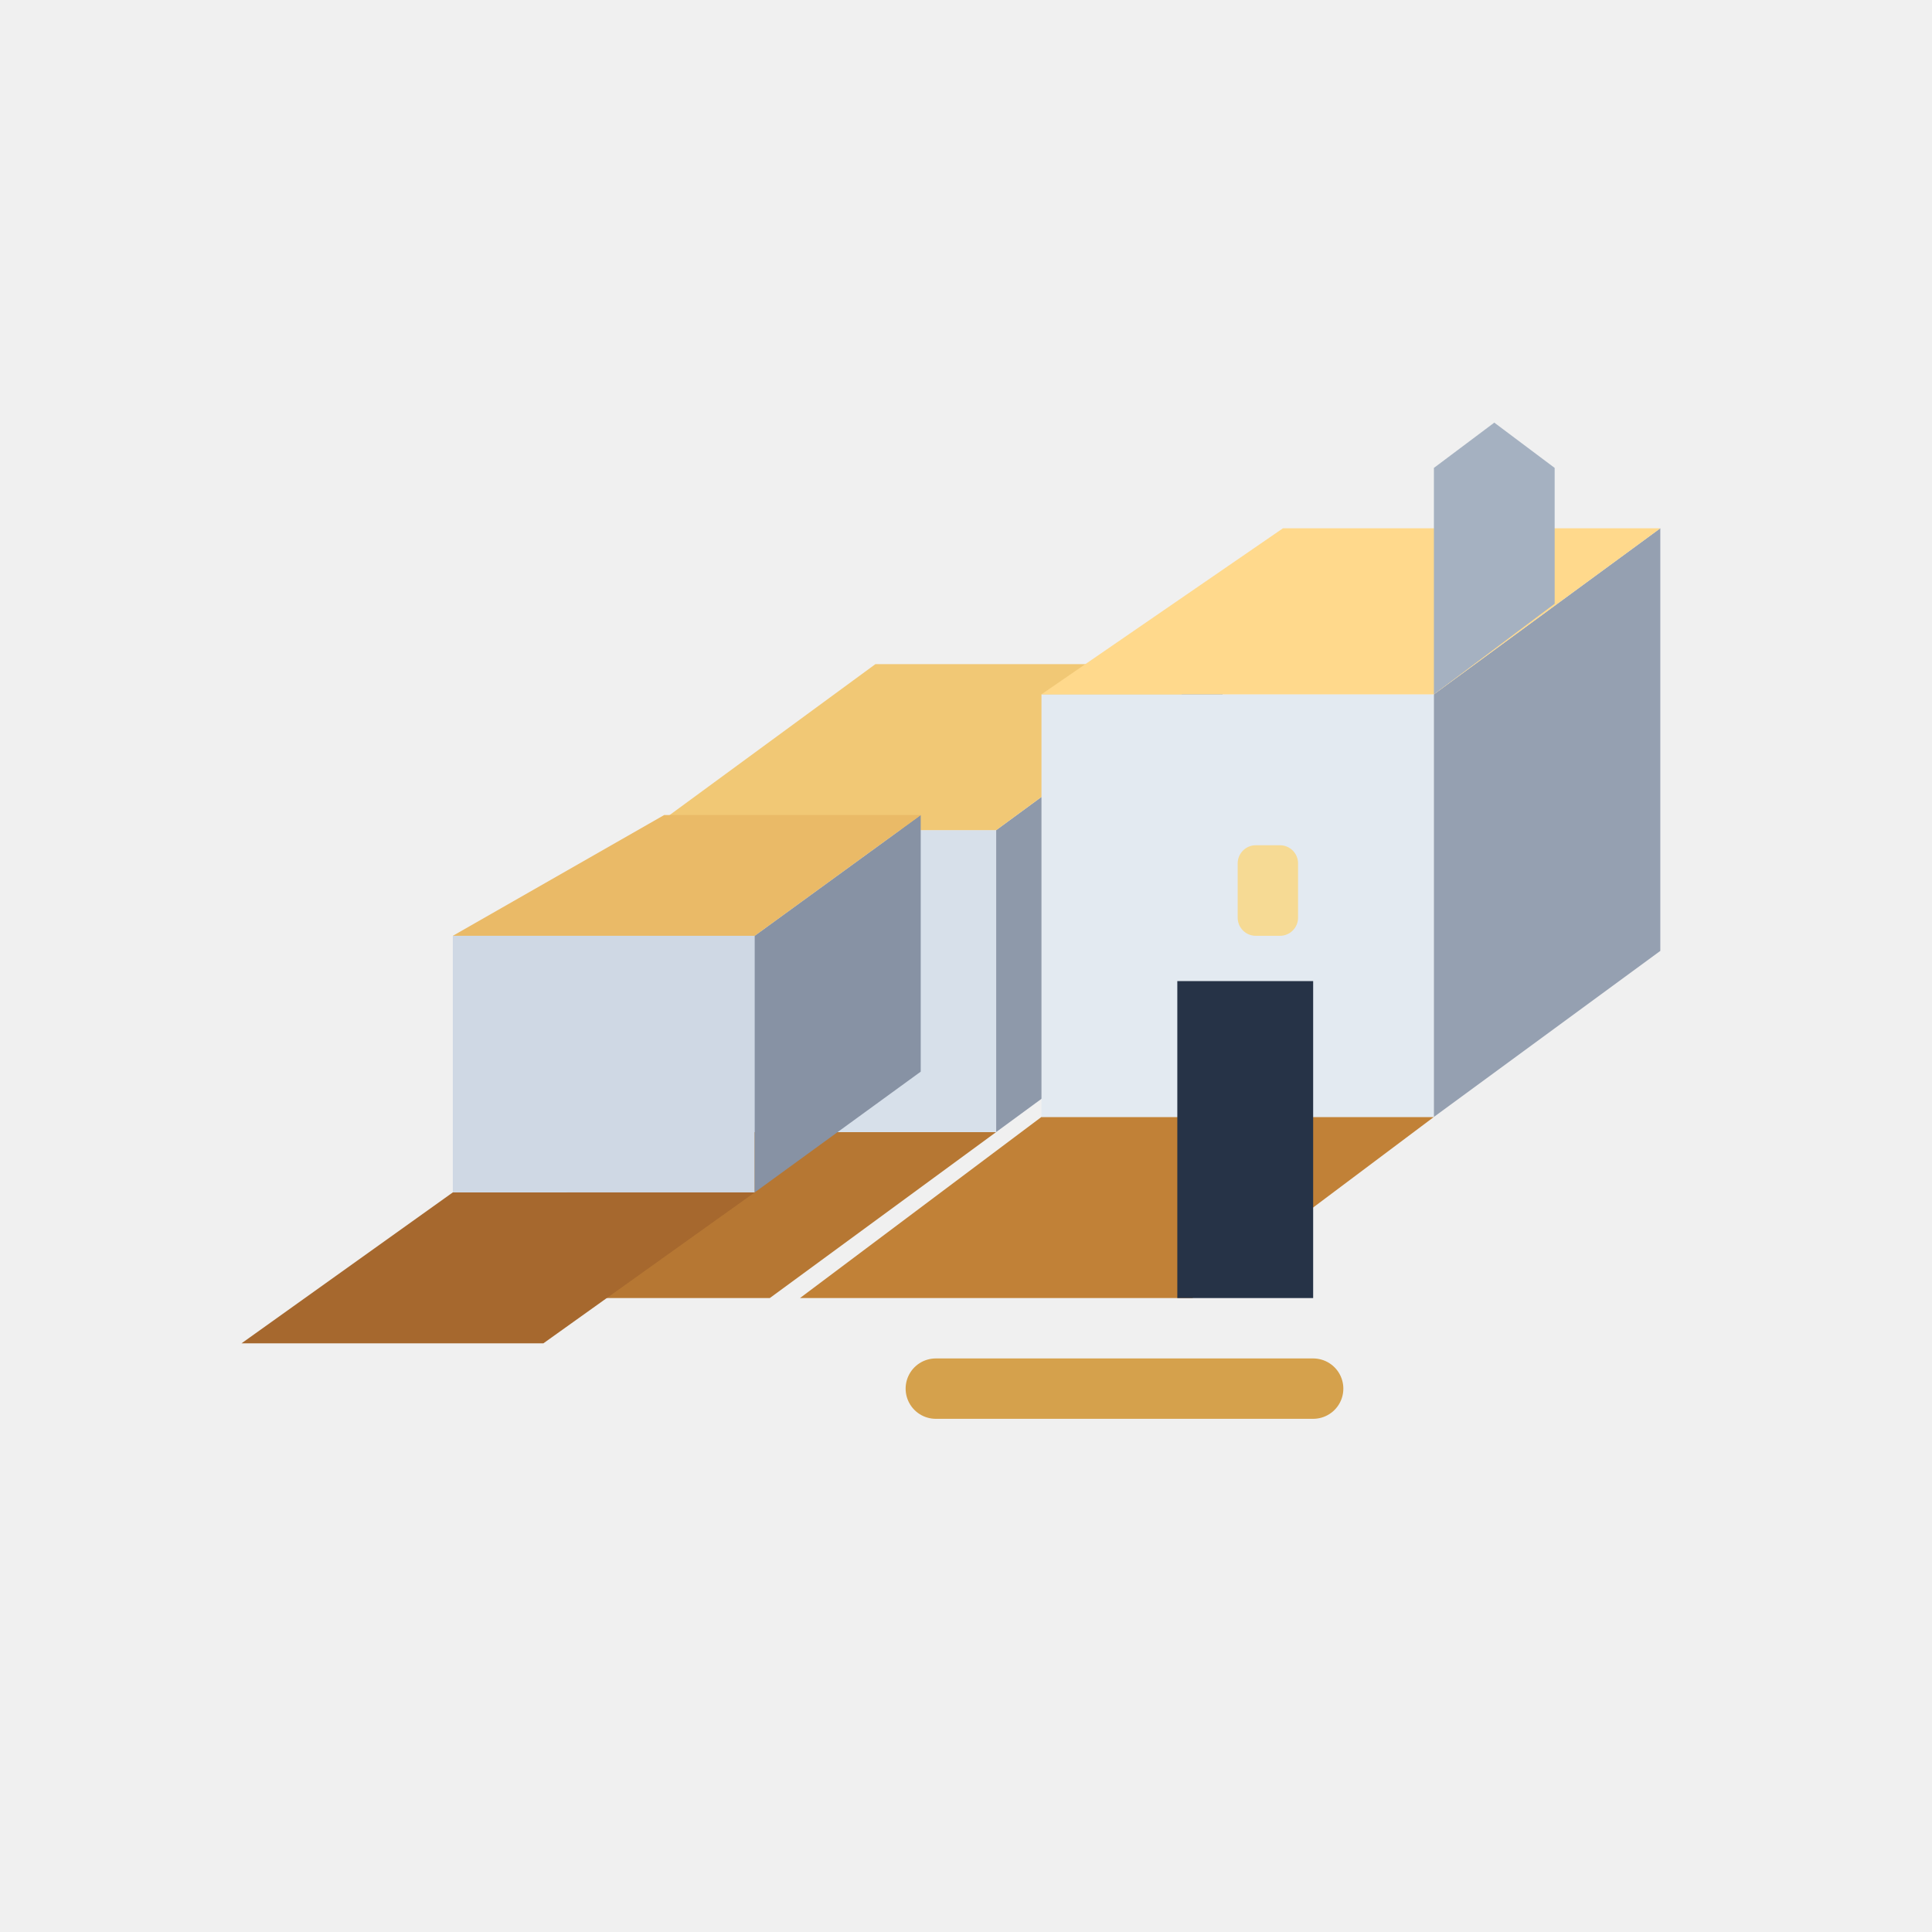
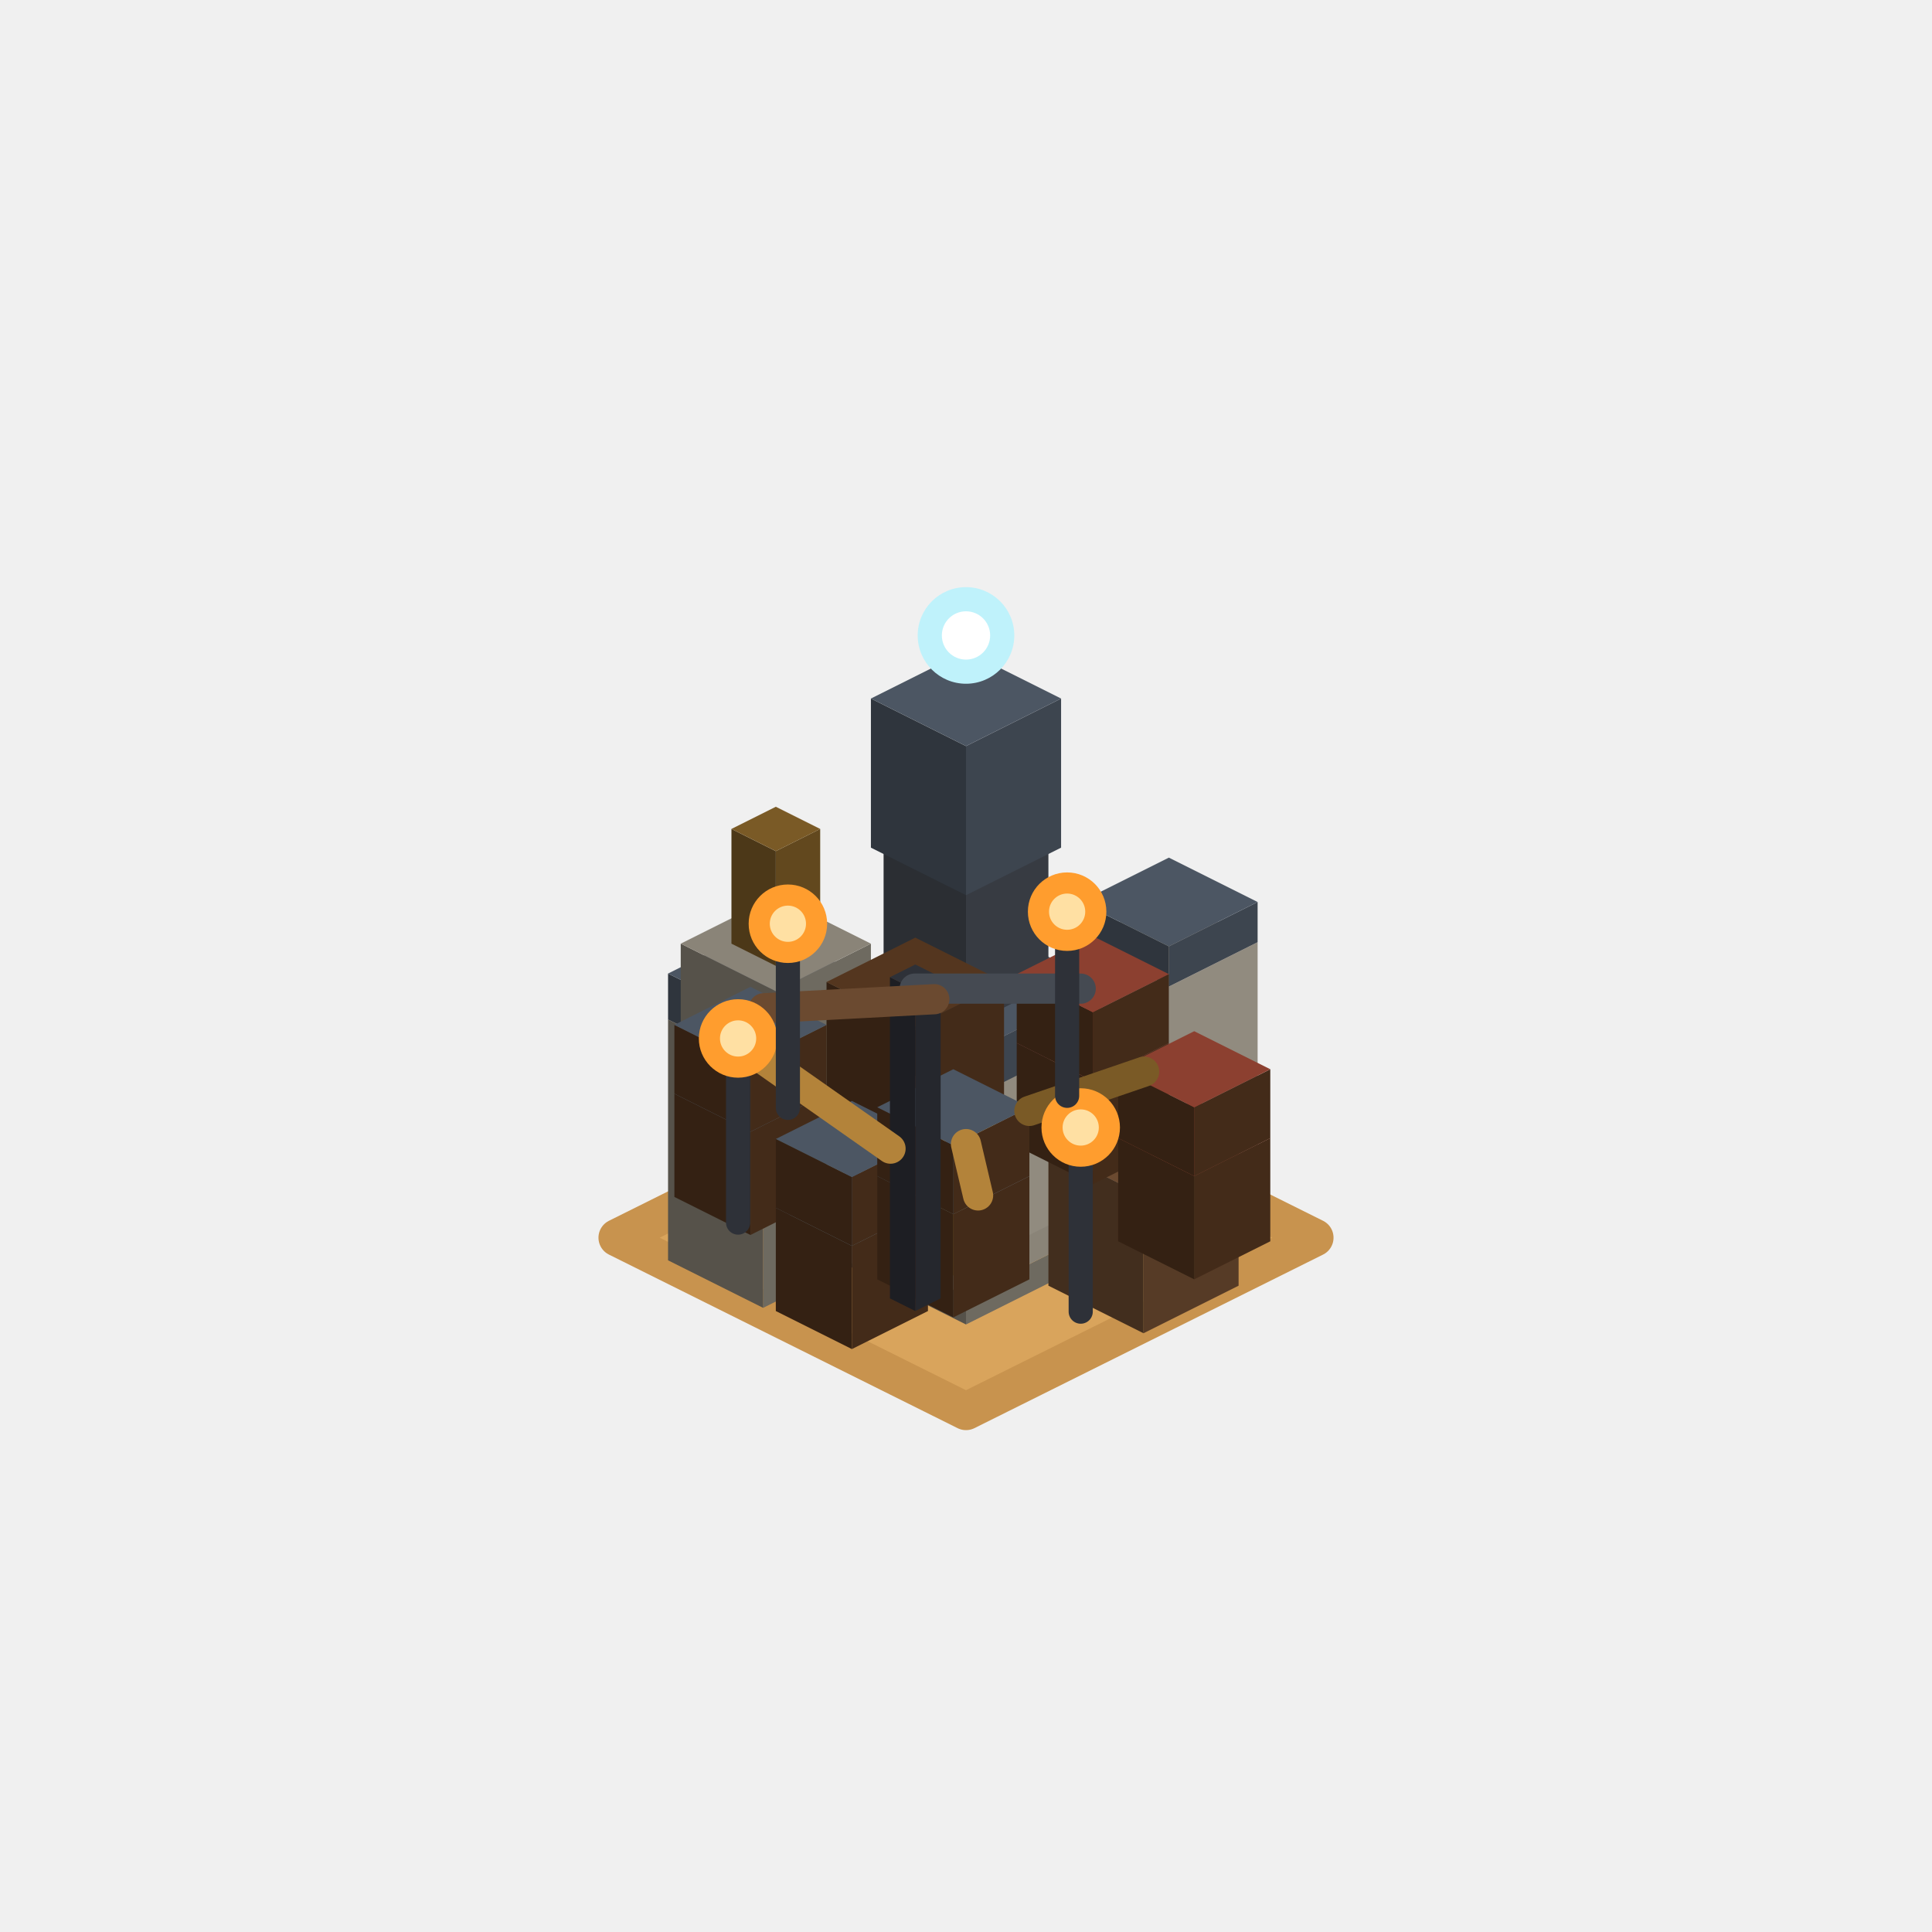
<svg xmlns="http://www.w3.org/2000/svg" width="128" height="128" viewBox="0 0 128 128" fill="none">
  <g>
-     <path d="M28 86L43 75L66 75L51 86H28Z" fill="#B67733" />
-     <path d="M43 75L43 55L66 55L66 75H43Z" fill="#D7E0EA" />
-     <path d="M66 75L81 64L81 44L66 55V75Z" fill="#8E99AA" />
-     <path d="M43 55L58 44L81 44L66 55H43Z" fill="#F1C875" />
-     <path d="M53 86L69 74L95 74L79 86H53Z" fill="#C18137" />
-     <path d="M69 74L69 46L95 46L95 74H69Z" fill="#E3EAF1" />
-     <path d="M95 74L110 63L110 35L95 46V74Z" fill="#95A0B1" />
-     <path d="M69 46L85 35L110 35L95 46H69Z" fill="#FFD98C" />
-     <path d="M78 86L78 65L87 65L87 86H78Z" fill="#263347" />
-     <rect x="82" y="56" width="4" height="6" rx="1.2" fill="#F6DA94" />
-     <path d="M16 89L30 79L50 79L36 89H16Z" fill="#A6682E" />
-     <path d="M30 79L30 62L50 62L50 79H30Z" fill="#CFD8E4" />
-     <path d="M50 79L61 71L61 54L50 62V79Z" fill="#8792A4" />
-     <path d="M30 62L44 54L61 54L50 62H30Z" fill="#EABA67" />
-     <path d="M95 46V31L99 28L103 31V40L95 46Z" fill="#A5B1C1" />
-     <path d="M62 92L87 92" stroke="#D5A14C" stroke-width="4" stroke-linecap="round" />
+     <path d="M64.0 70.5 L87.1 82.0 L64.0 93.5 L40.9 82.0 Z" fill="#d9a45c" />
+     <path d="M64.0 70.5 L87.1 82.0 L64.0 93.5 L40.9 82.0 Z" fill="none" stroke="#c8934e" stroke-width="2.5" stroke-linejoin="round" />
+     <path d="M77.02 79.34 L64 85.85 L64 87.75 L77.02 81.24 Z" fill="#6e6a60" />
+     <path d="M64 85.85 L50.98 79.34 L50.98 81.24 L64 87.75 Z" fill="#56524a" />
+     <path d="M64 72.83 L77.02 79.34 L64 85.85 L50.98 79.34 Z" fill="#8a8478" />
+     <path d="M72.4 68.32 L64 72.52 L64 83.92 L72.4 79.72 Z" fill="#918b7f" />
+     <path d="M64 72.52 L55.6 68.32 L55.6 79.72 L64 83.92 Z" fill="#706c63" />
+     <path d="M64 64.12 L72.4 68.32 L64 72.52 L55.6 68.32 Z" fill="#b5ae9f" />
+     <path d="M73.24 65.28 L64 69.9 L64 72.94 L73.24 68.32 Z" fill="#3d454f" />
+     <path d="M64 69.9 L54.76 65.28 L54.76 68.32 L64 72.94 Z" fill="#2f353d" />
+     <path d="M64 60.66 L73.24 65.28 L64 69.9 L54.76 65.28 Z" fill="#4c5663" />
+     <path d="M69.46 56.16 L64 58.89 L64 68.01 L69.46 65.28 Z" fill="#373b42" />
+     <path d="M64 58.89 L58.54 56.16 L58.54 65.28 L64 68.01 Z" fill="#2b2e33" />
+     <path d="M64 53.43 L69.46 56.16 L64 58.89 L58.54 56.16 Z" fill="#454a52" />
+     <path d="M60.0 76.5 L64.0 72.5 L68.0 76.5 L64.0 80.5 Z" fill="#d4a653" />
+     <path d="M60.0 76.5 L64.0 80.5 L64.0 84.5 L60.0 84.5 Z" fill="#836733" />
+     <path d="M70.3 46.28 L64 49.43 L64 59.31 L70.3 56.16 Z" fill="#3d454f" />
+     <path d="M64 49.43 L57.7 46.28 L57.7 56.16 L64 59.31 Z" fill="#2f353d" />
+     <path d="M64 43.13 L70.3 46.28 L64 49.43 L57.7 46.28 Z" fill="#4c5663" />
+     <circle cx="64.0" cy="42.1" r="3.2" fill="#bff2fb" />
+     <circle cx="64.0" cy="42.1" r="1.6" fill="#ffffff" />
+     <path d="M56.86 67.54 L50.56 70.69 L50.56 86.65 L56.86 83.5 Z" fill="#6e6a60" />
+     <path d="M50.56 70.69 L44.26 67.54 L44.26 83.5 L50.56 86.65 Z" fill="#56524a" />
+     <path d="M50.56 64.39 L56.86 67.54 L50.56 70.69 L44.26 67.54 Z" fill="#8a8478" />
+     <path d="M56.86 64.5 L50.56 67.65 L50.56 70.69 L56.86 67.54 Z" fill="#3d454f" />
+     <path d="M50.56 67.65 L44.26 64.5 L44.26 67.54 L50.56 70.69 Z" fill="#2f353d" />
+     <path d="M50.56 61.35 L56.86 64.5 L50.56 67.65 L44.26 64.5 Z" fill="#4c5663" />
+     <path d="M83.32 62.42 L77.44 65.36 L77.44 80.56 L83.32 77.62 Z" fill="#918b7f" />
+     <path d="M77.44 65.36 L71.56 62.42 L71.56 77.62 L77.44 80.56 Z" fill="#706c63" />
+     <path d="M77.44 59.48 L83.32 62.42 L77.44 65.36 L71.56 62.42 Z" fill="#b5ae9f" />
+     <path d="M83.32 59.76 L77.44 62.7 L77.44 65.36 L83.32 62.42 Z" fill="#3d454f" />
+     <path d="M77.44 62.7 L71.56 59.76 L71.56 62.42 L77.44 65.36 Z" fill="#2f353d" />
+     <path d="M77.44 56.82 L83.32 59.76 L77.44 62.7 L71.56 59.76 Z" fill="#4c5663" />
+     <path d="M57.7 62.52 L51.4 65.67 L51.4 77.83 L57.7 74.68 Z" fill="#6e6a60" />
+     <path d="M51.4 65.67 L45.1 62.52 L45.1 74.68 L51.4 77.83 Z" fill="#56524a" />
+     <path d="M51.4 59.37 L57.7 62.52 L51.4 65.67 L45.1 62.52 Z" fill="#8a8478" />
+     <path d="M54.34 54.92 L51.4 56.39 L51.4 63.99 L54.34 62.52 Z" fill="#62481e" />
+     <path d="M51.4 56.39 L48.46 54.92 L48.46 62.52 L51.4 63.99 Z" fill="#4c3818" />
+     <path d="M51.4 53.45 L54.34 54.92 L51.4 56.39 L48.46 54.92 Z" fill="#7a5a26" />
+     <path d="M82.06 76.06 L75.76 79.21 L75.76 88.33 L82.06 85.18 Z" fill="#563b26" />
+     <path d="M75.76 79.21 L69.46 76.06 L69.46 85.18 L75.76 88.33 Z" fill="#422e1e" />
+     <path d="M75.76 72.91 L82.06 76.06 L75.76 79.21 L69.46 76.06 Z" fill="#6b4a30" />
+     <path d="M66.52 65.06 L60.64 68 L60.64 76.36 L66.52 73.42 Z" fill="#432b19" />
+     <path d="M60.64 68 L54.76 65.06 L54.76 73.42 L60.64 76.36 Z" fill="#342113" />
+     <path d="M60.64 62.12 L66.52 65.06 L60.64 68 L54.76 65.06 Z" fill="#54361f" />
+     <path d="M54.76 72.46 L49.72 74.98 L49.72 81.82 L54.76 79.3 Z" fill="#432b19" />
+     <path d="M49.72 74.98 L44.68 72.46 L44.68 79.3 L49.72 81.82 Z" fill="#342113" />
+     <path d="M49.72 69.94 L54.76 72.46 L49.72 74.98 L44.68 72.46 Z" fill="#4c5663" />
+     <path d="M54.76 67.9 L49.72 70.42 L49.72 74.98 L54.76 72.46 Z" fill="#432b19" />
+     <path d="M49.72 70.42 L44.68 67.9 L44.68 72.46 L49.72 74.98 Z" fill="#342113" />
+     <path d="M49.72 65.38 L54.76 67.9 L49.72 70.42 L44.68 67.9 Z" fill="#4c5663" />
+     <path d="M77.44 69.1 L72.4 71.62 L72.4 78.46 L77.44 75.94 Z" fill="#432b19" />
+     <path d="M72.4 71.62 L67.36 69.1 L67.36 75.94 L72.4 78.46 Z" fill="#342113" />
+     <path d="M72.4 66.58 L77.44 69.1 L72.4 71.62 L67.36 69.1 Z" fill="#8c4030" />
+     <path d="M77.44 64.54 L72.4 67.06 L72.4 71.62 L77.44 69.1 Z" fill="#432b19" />
+     <path d="M72.4 67.06 L67.36 64.54 L67.36 69.1 L72.4 71.62 Z" fill="#342113" />
+     <path d="M72.4 62.02 L77.44 64.54 L72.4 67.06 L67.36 64.54 Z" fill="#8c4030" />
+     <path d="M61.48 80.02 L56.44 82.54 L56.44 89.38 L61.48 86.86 Z" fill="#432b19" />
+     <path d="M56.44 82.54 L51.4 80.02 L51.4 86.86 L56.44 89.38 Z" fill="#342113" />
+     <path d="M56.44 77.5 L61.48 80.02 L56.44 82.54 L51.4 80.02 Z" fill="#4c5663" />
+     <path d="M61.48 75.46 L56.44 77.98 L56.44 82.54 L61.48 80.02 Z" fill="#432b19" />
+     <path d="M56.44 77.98 L51.4 75.46 L51.4 80.02 L56.44 82.54 Z" fill="#342113" />
+     <path d="M56.44 72.94 L61.48 75.46 L56.44 77.98 L51.4 75.46 Z" fill="#4c5663" />
+     <path d="M84.16 75.4 L79.12 77.92 L79.12 84.76 L84.16 82.24 Z" fill="#432b19" />
+     <path d="M79.12 77.92 L74.08 75.4 L74.08 82.24 L79.12 84.76 Z" fill="#342113" />
+     <path d="M79.12 72.88 L84.16 75.4 L79.12 77.92 L74.08 75.4 Z" fill="#8c4030" />
+     <path d="M84.16 70.84 L79.12 73.36 L79.12 77.92 L84.16 75.4 Z" fill="#432b19" />
+     <path d="M79.12 73.36 L74.08 70.84 L74.08 75.4 L79.12 77.92 Z" fill="#342113" />
+     <path d="M79.12 68.32 L84.16 70.84 L79.12 73.36 L74.08 70.84 Z" fill="#8c4030" />
+     <path d="M68.2 77.92 L63.16 80.44 L63.16 87.28 L68.2 84.76 Z" fill="#432b19" />
+     <path d="M63.16 80.44 L58.12 77.92 L58.12 84.76 L63.16 87.28 Z" fill="#342113" />
+     <path d="M63.16 75.4 L68.2 77.92 L63.16 80.44 L58.12 77.92 Z" fill="#4c5663" />
+     <path d="M68.2 73.36 L63.16 75.88 L63.16 80.44 L68.2 77.92 Z" fill="#432b19" />
+     <path d="M63.16 75.88 L58.12 73.36 L58.12 77.92 L63.16 80.44 Z" fill="#342113" />
+     <path d="M63.16 70.84 L68.2 73.36 L63.16 75.88 L58.12 73.36 Z" fill="#4c5663" />
+     <path d="M62.32 64.74 L60.64 65.58 L60.64 86.86 L62.32 86.02 Z" fill="#25272d" />
+     <path d="M60.64 65.58 L58.96 64.74 L58.96 86.02 L60.64 86.86 Z" fill="#1d1e23" />
+     <path d="M60.64 63.9 L62.32 64.74 L60.64 65.58 L58.96 64.74 Z" fill="#2e3138" />
+     <path d="M60.6 65.5 L71.6 65.5" stroke="#454a52" stroke-width="2" stroke-linecap="round" />
+     <path d="M61.9 66.2 L50.6 66.8" stroke="#6b4a30" stroke-width="2" stroke-linecap="round" />
+     <path d="M59.0 76.1 L50.6 70.2" stroke="#b3833a" stroke-width="2" stroke-linecap="round" />
+     <path d="M68.2 73.6 L75.8 71.0" stroke="#7a5a26" stroke-width="2" stroke-linecap="round" />
+     <path d="M64.0 75.8 L64.8 79.2" stroke="#b3833a" stroke-width="2" stroke-linecap="round" />
+     <path d="M71.6 75.5 L71.6 86.9" stroke="#2e3138" stroke-width="1.6" stroke-linecap="round" />
+     <circle cx="71.6" cy="74.7" r="2.6" fill="#ff9d2e" />
+     <circle cx="71.6" cy="74.7" r="1.2" fill="#ffe0a3" />
+     <path d="M48.9 69.6 L48.9 81.0" stroke="#2e3138" stroke-width="1.6" stroke-linecap="round" />
+     <circle cx="48.9" cy="68.8" r="2.6" fill="#ff9d2e" />
+     <circle cx="48.9" cy="68.8" r="1.2" fill="#ffe0a3" />
+     <path d="M70.7 61.2 L70.7 72.6" stroke="#2e3138" stroke-width="1.6" stroke-linecap="round" />
+     <circle cx="70.7" cy="60.4" r="2.6" fill="#ff9d2e" />
+     <circle cx="70.7" cy="60.4" r="1.2" fill="#ffe0a3" />
+     <path d="M52.2 62.0 L52.2 73.4" stroke="#2e3138" stroke-width="1.6" stroke-linecap="round" />
+     <circle cx="52.2" cy="61.2" r="2.6" fill="#ff9d2e" />
+     <circle cx="52.2" cy="61.2" r="1.2" fill="#ffe0a3" />
  </g>
</svg>
